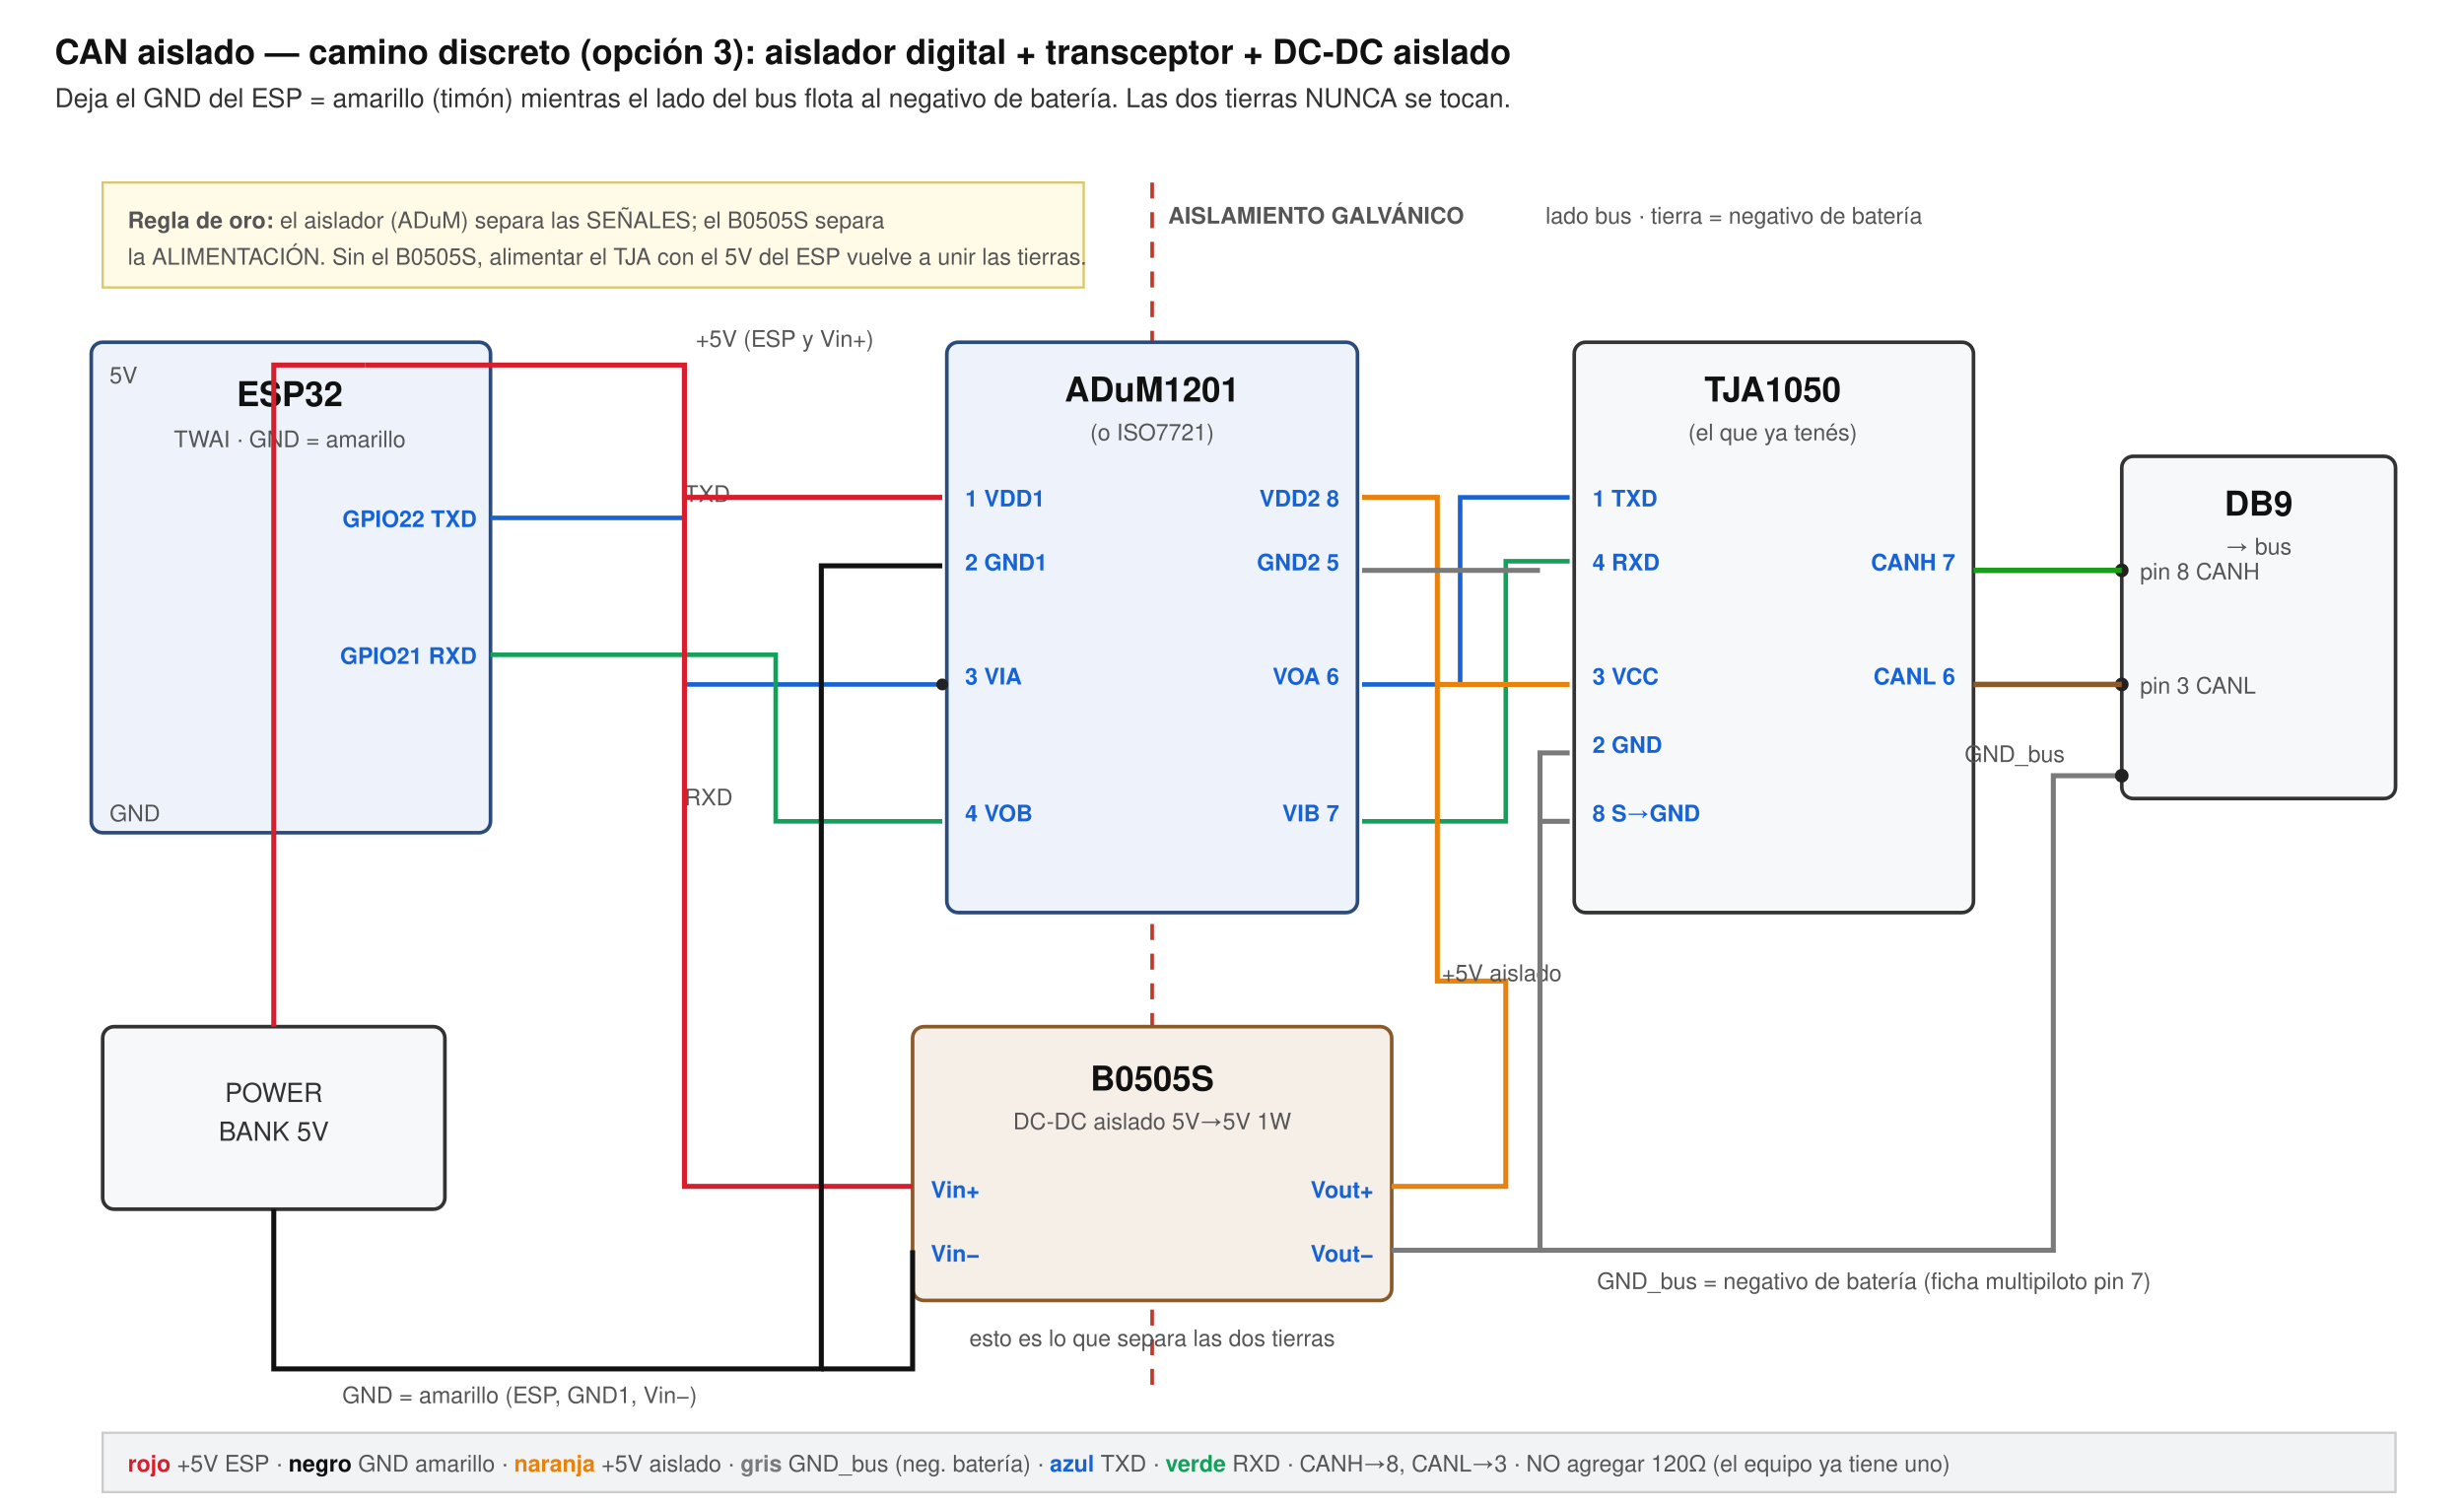
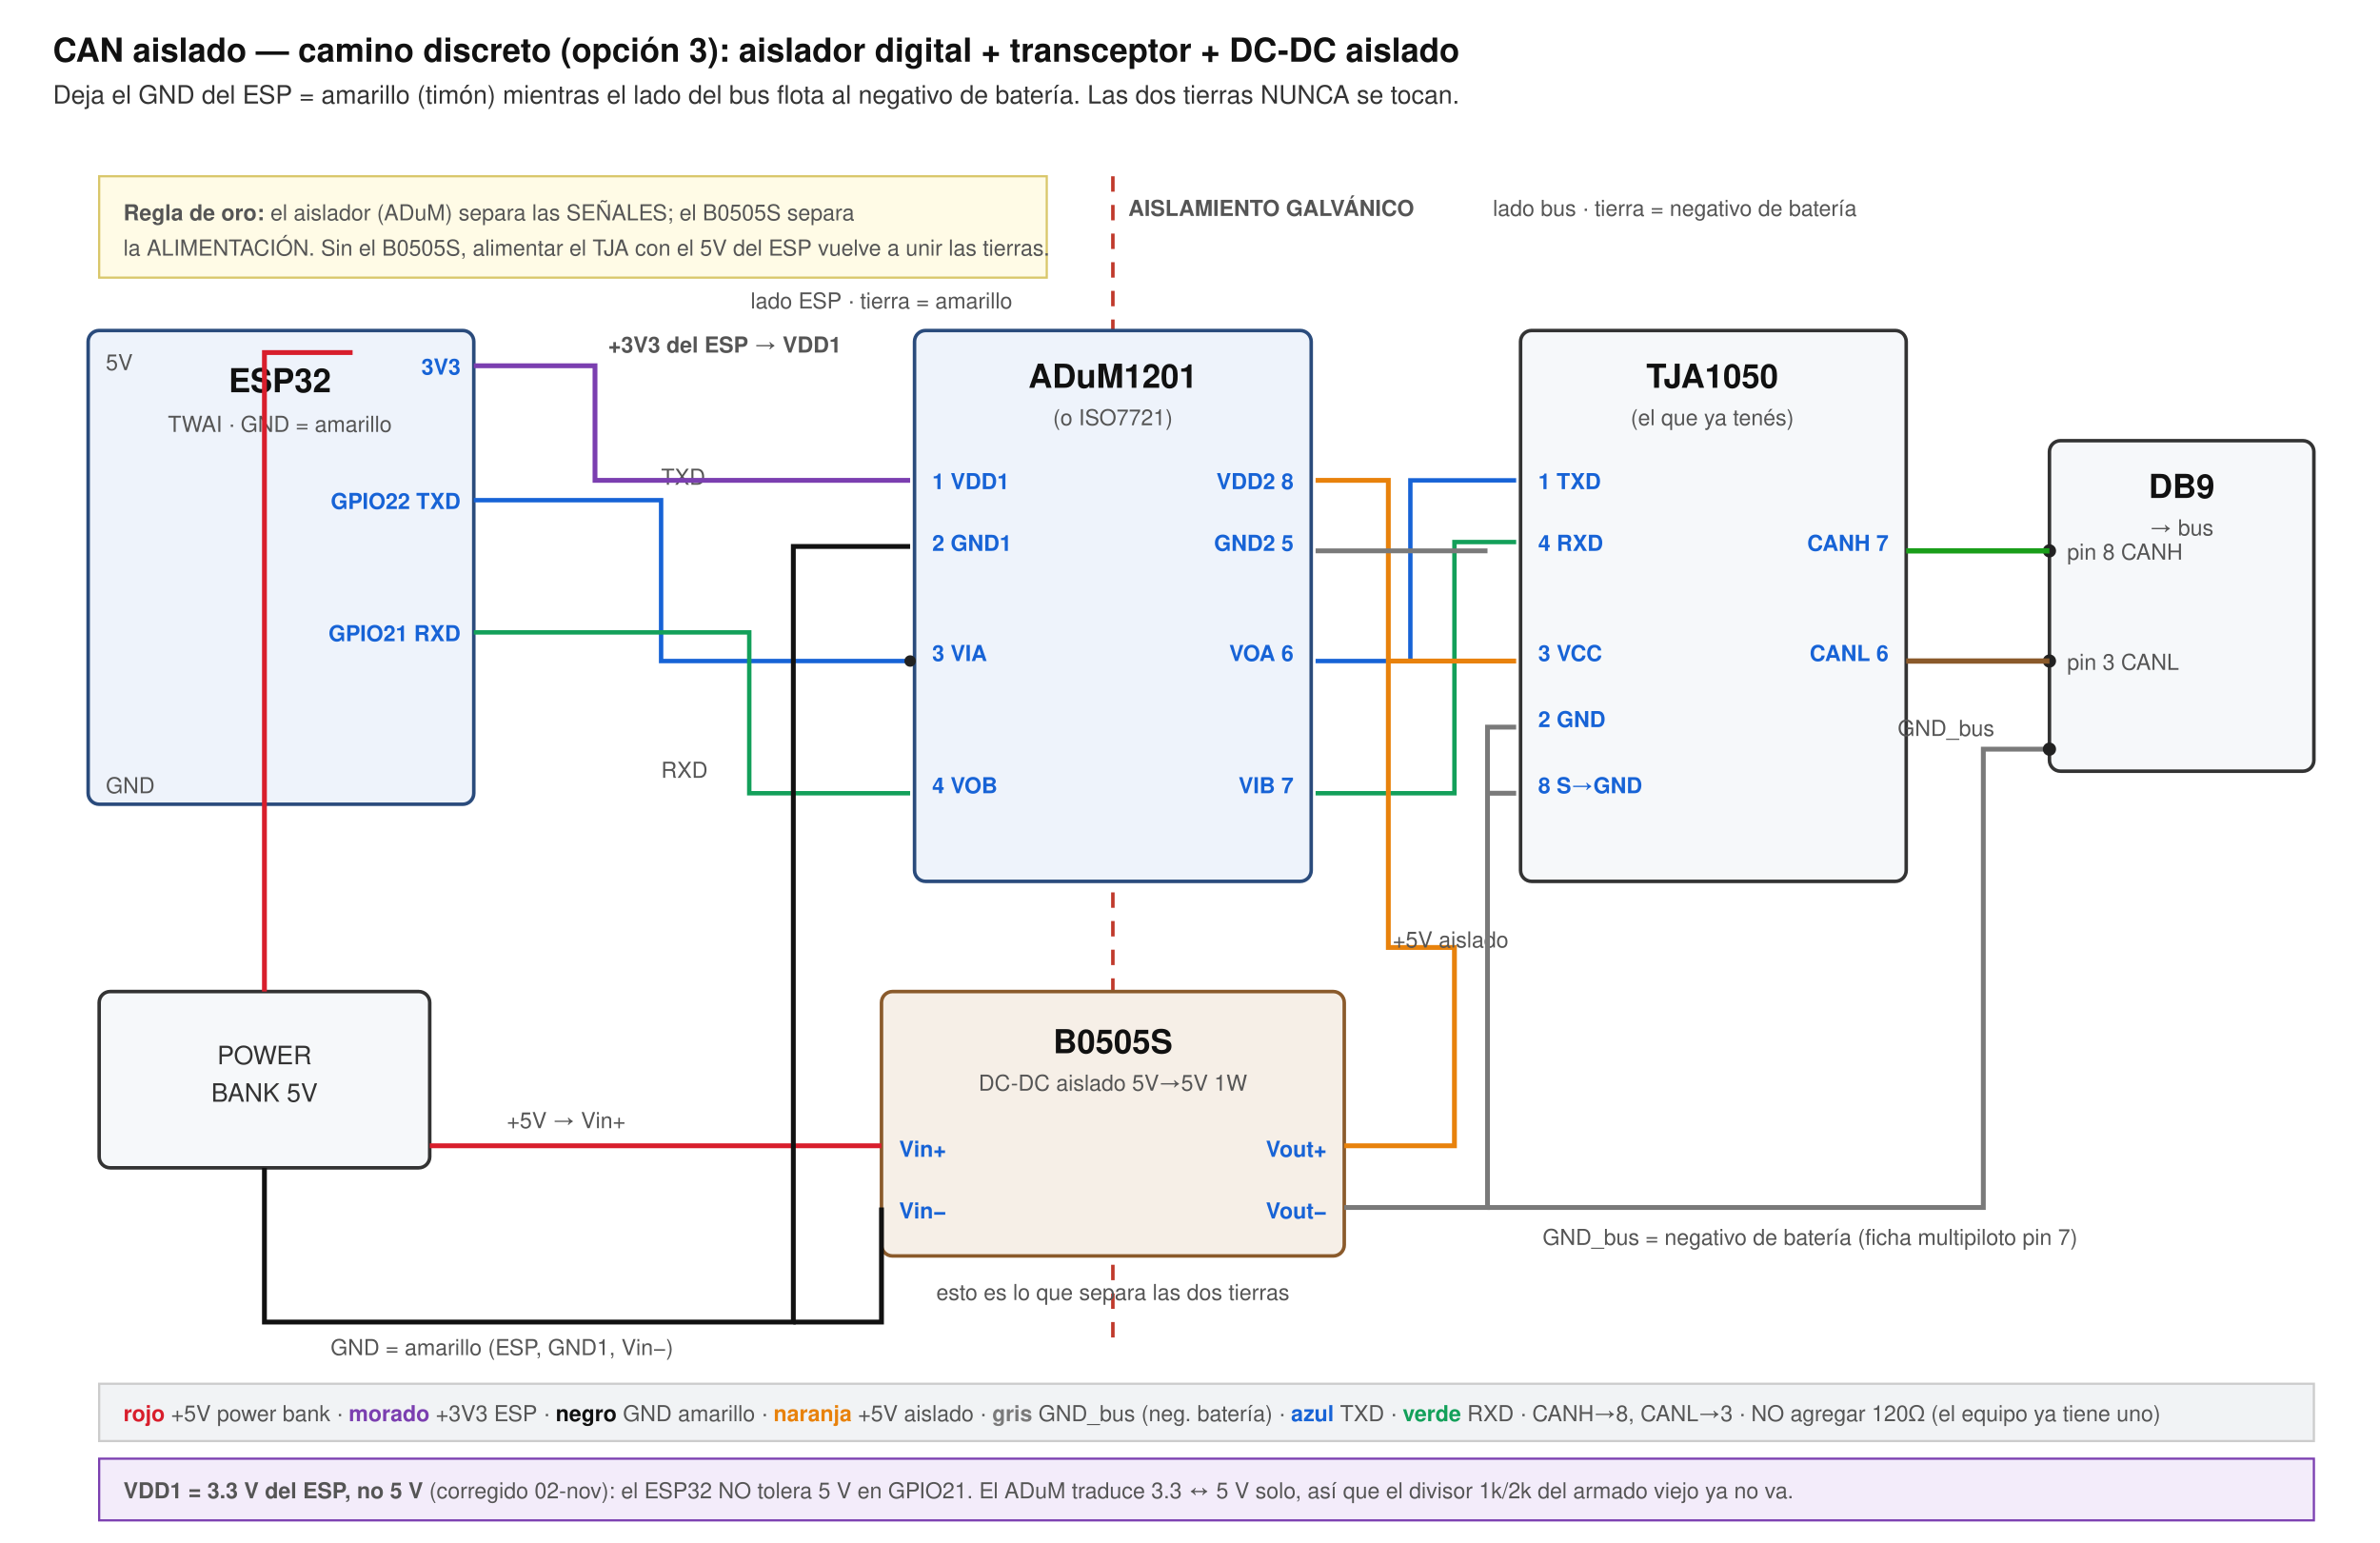
- <svg xmlns="http://www.w3.org/2000/svg" viewBox="0 0 1080 660" font-family="Helvetica,Arial,sans-serif">
+ <svg xmlns="http://www.w3.org/2000/svg" viewBox="0 0 1080 700" font-family="Helvetica,Arial,sans-serif">
  <style>
    .box{fill:#f6f8fa;stroke:#333;stroke-width:1.6}
    .chip{fill:#eef3fb;stroke:#2a4b7c;stroke-width:1.6}
    .dcdc{fill:#f6efe7;stroke:#8a5a2b;stroke-width:1.6}
    .tb{font-size:15px;font-weight:bold;fill:#111}
    .sm{font-size:11.5px;fill:#333}
    .xs{font-size:10px;fill:#555}
    .pin{font-size:10px;fill:#1763d6;font-weight:bold}
    .v5a{stroke:#d81e2c;stroke-width:2.2;fill:none}      /* +5V lado ESP (amarillo) */
    .gnda{stroke:#111;stroke-width:2.2;fill:none}        /* GND = amarillo */
    .v5b{stroke:#e8820c;stroke-width:2.2;fill:none}      /* +5V aislado (bus) */
    .gndb{stroke:#7a7a7a;stroke-width:2.2;fill:none}     /* GND_bus = neg bateria */
    .tx{stroke:#1763d6;stroke-width:2;fill:none}
    .rx{stroke:#13a05a;stroke-width:2;fill:none}
    .canh{stroke:#1a9e1a;stroke-width:2.4;fill:none}
    .canl{stroke:#8a5a2b;stroke-width:2.4;fill:none}
    .dot{fill:#222}
  </style>
  <text x="24" y="28" class="tb" font-size="18">CAN aislado — camino discreto (opción 3): aislador digital + transceptor + DC-DC aislado</text>
  <text x="24" y="47" class="sm">Deja el GND del ESP = amarillo (timón) mientras el lado del bus flota al negativo de batería. Las dos tierras NUNCA se tocan.</text>
  <line x1="505" y1="80" x2="505" y2="610" stroke="#c0392b" stroke-width="1.6" stroke-dasharray="7 6" />
  <text x="512" y="98" class="xs" fill="#c0392b" font-weight="bold">AISLAMIENTO GALVÁNICO</text>
-   <text x="300" y="98" class="xs" text-anchor="middle" fill="#666">lado ESP · tierra = amarillo</text>
+   <text x="400" y="140" class="xs" text-anchor="middle" fill="#666">lado ESP · tierra = amarillo</text>
  <text x="760" y="98" class="xs" text-anchor="middle" fill="#666">lado bus · tierra = negativo de batería</text>
  <rect x="40" y="150" width="175" height="215" rx="5" class="chip" />
  <text x="127" y="178" class="tb" text-anchor="middle" fill="#2a4b7c">ESP32</text>
  <text x="127" y="196" class="xs" text-anchor="middle">TWAI · GND = amarillo</text>
  <text x="209" y="231" class="pin" text-anchor="end">GPIO22 TXD</text>
  <text x="209" y="291" class="pin" text-anchor="end">GPIO21 RXD</text>
  <text x="48" y="168" class="xs">5V</text>
  <text x="48" y="360" class="xs">GND</text>
  <rect x="415" y="150" width="180" height="250" rx="5" class="chip" />
  <text x="505" y="176" class="tb" text-anchor="middle" fill="#2a4b7c">ADuM1201</text>
  <text x="505" y="193" class="xs" text-anchor="middle">(o ISO7721)</text>
  <text x="423" y="222" class="pin">1 VDD1</text>
  <text x="423" y="250" class="pin">2 GND1</text>
  <text x="423" y="300" class="pin">3 VIA</text>
  <text x="423" y="360" class="pin">4 VOB</text>
  <text x="587" y="222" class="pin" text-anchor="end">VDD2 8</text>
  <text x="587" y="250" class="pin" text-anchor="end">GND2 5</text>
  <text x="587" y="300" class="pin" text-anchor="end">VOA 6</text>
  <text x="587" y="360" class="pin" text-anchor="end">VIB 7</text>
  <rect x="690" y="150" width="175" height="250" rx="5" class="box" />
  <text x="777" y="176" class="tb" text-anchor="middle">TJA1050</text>
  <text x="777" y="193" class="xs" text-anchor="middle">(el que ya tenés)</text>
  <text x="698" y="222" class="pin">1 TXD</text>
  <text x="698" y="250" class="pin">4 RXD</text>
  <text x="698" y="300" class="pin">3 VCC</text>
  <text x="698" y="330" class="pin">2 GND</text>
  <text x="698" y="360" class="pin">8 S→GND</text>
  <text x="857" y="250" class="pin" text-anchor="end">CANH 7</text>
  <text x="857" y="300" class="pin" text-anchor="end">CANL 6</text>
  <rect x="930" y="200" width="120" height="150" rx="5" class="box" />
  <text x="990" y="226" class="tb" text-anchor="middle">DB9</text>
  <text x="990" y="243" class="xs" text-anchor="middle">→ bus</text>
  <circle cx="930" cy="250" r="3" class="dot" />
  <text x="938" y="254" class="xs">pin 8 CANH</text>
  <circle cx="930" cy="300" r="3" class="dot" />
  <text x="938" y="304" class="xs">pin 3 CANL</text>
  <rect x="400" y="450" width="210" height="120" rx="5" class="dcdc" />
  <text x="505" y="478" class="tb" text-anchor="middle" fill="#8a5a2b">B0505S</text>
  <text x="505" y="495" class="xs" text-anchor="middle">DC-DC aislado 5V→5V 1W</text>
  <text x="408" y="525" class="pin">Vin+</text>
  <text x="408" y="553" class="pin">Vin−</text>
  <text x="602" y="525" class="pin" text-anchor="end">Vout+</text>
  <text x="602" y="553" class="pin" text-anchor="end">Vout−</text>
  <text x="505" y="590" class="xs" text-anchor="middle" fill="#8a5a2b">esto es lo que separa las dos tierras</text>
  <rect x="45" y="450" width="150" height="80" rx="5" class="box" />
  <text x="120" y="483" class="sm" text-anchor="middle">POWER</text>
  <text x="120" y="500" class="sm" text-anchor="middle">BANK 5V</text>
  <path d="M215,227 L300,227 L300,300 L413,300" class="tx" />
  <circle cx="413" cy="300" r="2.6" class="dot" />
  <path d="M597,300 L640,300 L640,218 L688,218" class="tx" />
  <text x="300" y="220" class="xs" fill="#1763d6">TXD</text>
  <path d="M688,246 L660,246 L660,360 L597,360" class="rx" />
  <path d="M413,360 L340,360 L340,287 L215,287" class="rx" />
  <text x="300" y="353" class="xs" fill="#13a05a">RXD</text>
  <path d="M120,450 L120,160 L160,160" class="v5a" />
-   <path d="M160,160 L300,160 L300,218 L413,218" class="v5a" />
-   <path d="M300,160 L300,520 L400,520" class="v5a" />
-   <text x="305" y="152" class="xs" fill="#d81e2c">+5V (ESP y Vin+)</text>
+   <path d="M195,520 L400,520" class="v5a" />
+   <text x="230" y="512" class="xs" fill="#d81e2c">+5V → Vin+</text>
+   <text x="209" y="170" class="pin" text-anchor="end" fill="#7b3fb0">3V3</text>
+   <path d="M215,166 L270,166 L270,218 L413,218" stroke="#7b3fb0" stroke-width="2.2" fill="none" />
+   <text x="276" y="160" class="xs" fill="#7b3fb0" font-weight="bold">+3V3 del ESP → VDD1</text>
  <path d="M120,530 L120,600 L360,600 L360,248 L413,248" class="gnda" />
  <path d="M360,600 L400,600 L400,548" class="gnda" />
  <text x="150" y="615" class="xs">GND = amarillo (ESP, GND1, Vin−)</text>
  <path d="M610,520 L660,520 L660,430 L630,430 L630,218 L597,218" class="v5b" />
  <path d="M630,300 L688,300" class="v5b" />
  <text x="632" y="430" class="xs" fill="#e8820c">+5V aislado</text>
  <path d="M610,548 L675,548 L675,330 L688,330" class="gndb" />
  <path d="M675,360 L688,360" class="gndb" />
  <path d="M675,250 L597,250" class="gndb" transform="translate(0,0)" />
  <path d="M675,548 L900,548 L900,340 L930,340" class="gndb" />
  <circle cx="930" cy="340" r="3" class="dot" />
  <text x="905" y="334" class="xs" text-anchor="end">GND_bus</text>
  <text x="700" y="565" class="xs" fill="#555">GND_bus = negativo de batería (ficha multipiloto pin 7)</text>
  <path d="M865,250 L930,250" class="canh" />
  <path d="M865,300 L930,300" class="canl" />
  <rect x="45" y="80" width="430" height="46" fill="#fffbe6" stroke="#d9c76a" />
  <text x="56" y="100" class="xs">
    <tspan font-weight="bold">Regla de oro:</tspan> el aislador (ADuM) separa las SEÑALES; el B0505S separa</text>
  <text x="56" y="116" class="xs">la ALIMENTACIÓN. Sin el B0505S, alimentar el TJA con el 5V del ESP vuelve a unir las tierras.</text>
  <rect x="45" y="628" width="1005" height="26" fill="#f1f3f5" stroke="#ccc" />
  <text x="56" y="645" class="xs">
-     <tspan fill="#d81e2c" font-weight="bold">rojo</tspan> +5V ESP · <tspan fill="#111" font-weight="bold">negro</tspan> GND amarillo · <tspan fill="#e8820c" font-weight="bold">naranja</tspan> +5V aislado · <tspan fill="#7a7a7a" font-weight="bold">gris</tspan> GND_bus (neg. batería) · <tspan fill="#1763d6" font-weight="bold">azul</tspan> TXD · <tspan fill="#13a05a" font-weight="bold">verde</tspan> RXD · CANH→8, CANL→3 · NO agregar 120Ω (el equipo ya tiene uno)</text>
+     <tspan fill="#d81e2c" font-weight="bold">rojo</tspan> +5V power bank · <tspan fill="#7b3fb0" font-weight="bold">morado</tspan> +3V3 ESP · <tspan fill="#111" font-weight="bold">negro</tspan> GND amarillo · <tspan fill="#e8820c" font-weight="bold">naranja</tspan> +5V aislado · <tspan fill="#7a7a7a" font-weight="bold">gris</tspan> GND_bus (neg. batería) · <tspan fill="#1763d6" font-weight="bold">azul</tspan> TXD · <tspan fill="#13a05a" font-weight="bold">verde</tspan> RXD · CANH→8, CANL→3 · NO agregar 120Ω (el equipo ya tiene uno)</text>
+   <rect x="45" y="662" width="1005" height="28" fill="#f3ecfa" stroke="#7b3fb0" />
+   <text x="56" y="680" class="xs" fill="#7b3fb0">
+     <tspan font-weight="bold">VDD1 = 3.3 V del ESP, no 5 V</tspan> (corregido 02-nov): el ESP32 NO tolera 5 V en GPIO21. El ADuM traduce 3.3 ↔ 5 V solo, así que el divisor 1k/2k del armado viejo ya no va.</text>
</svg>
